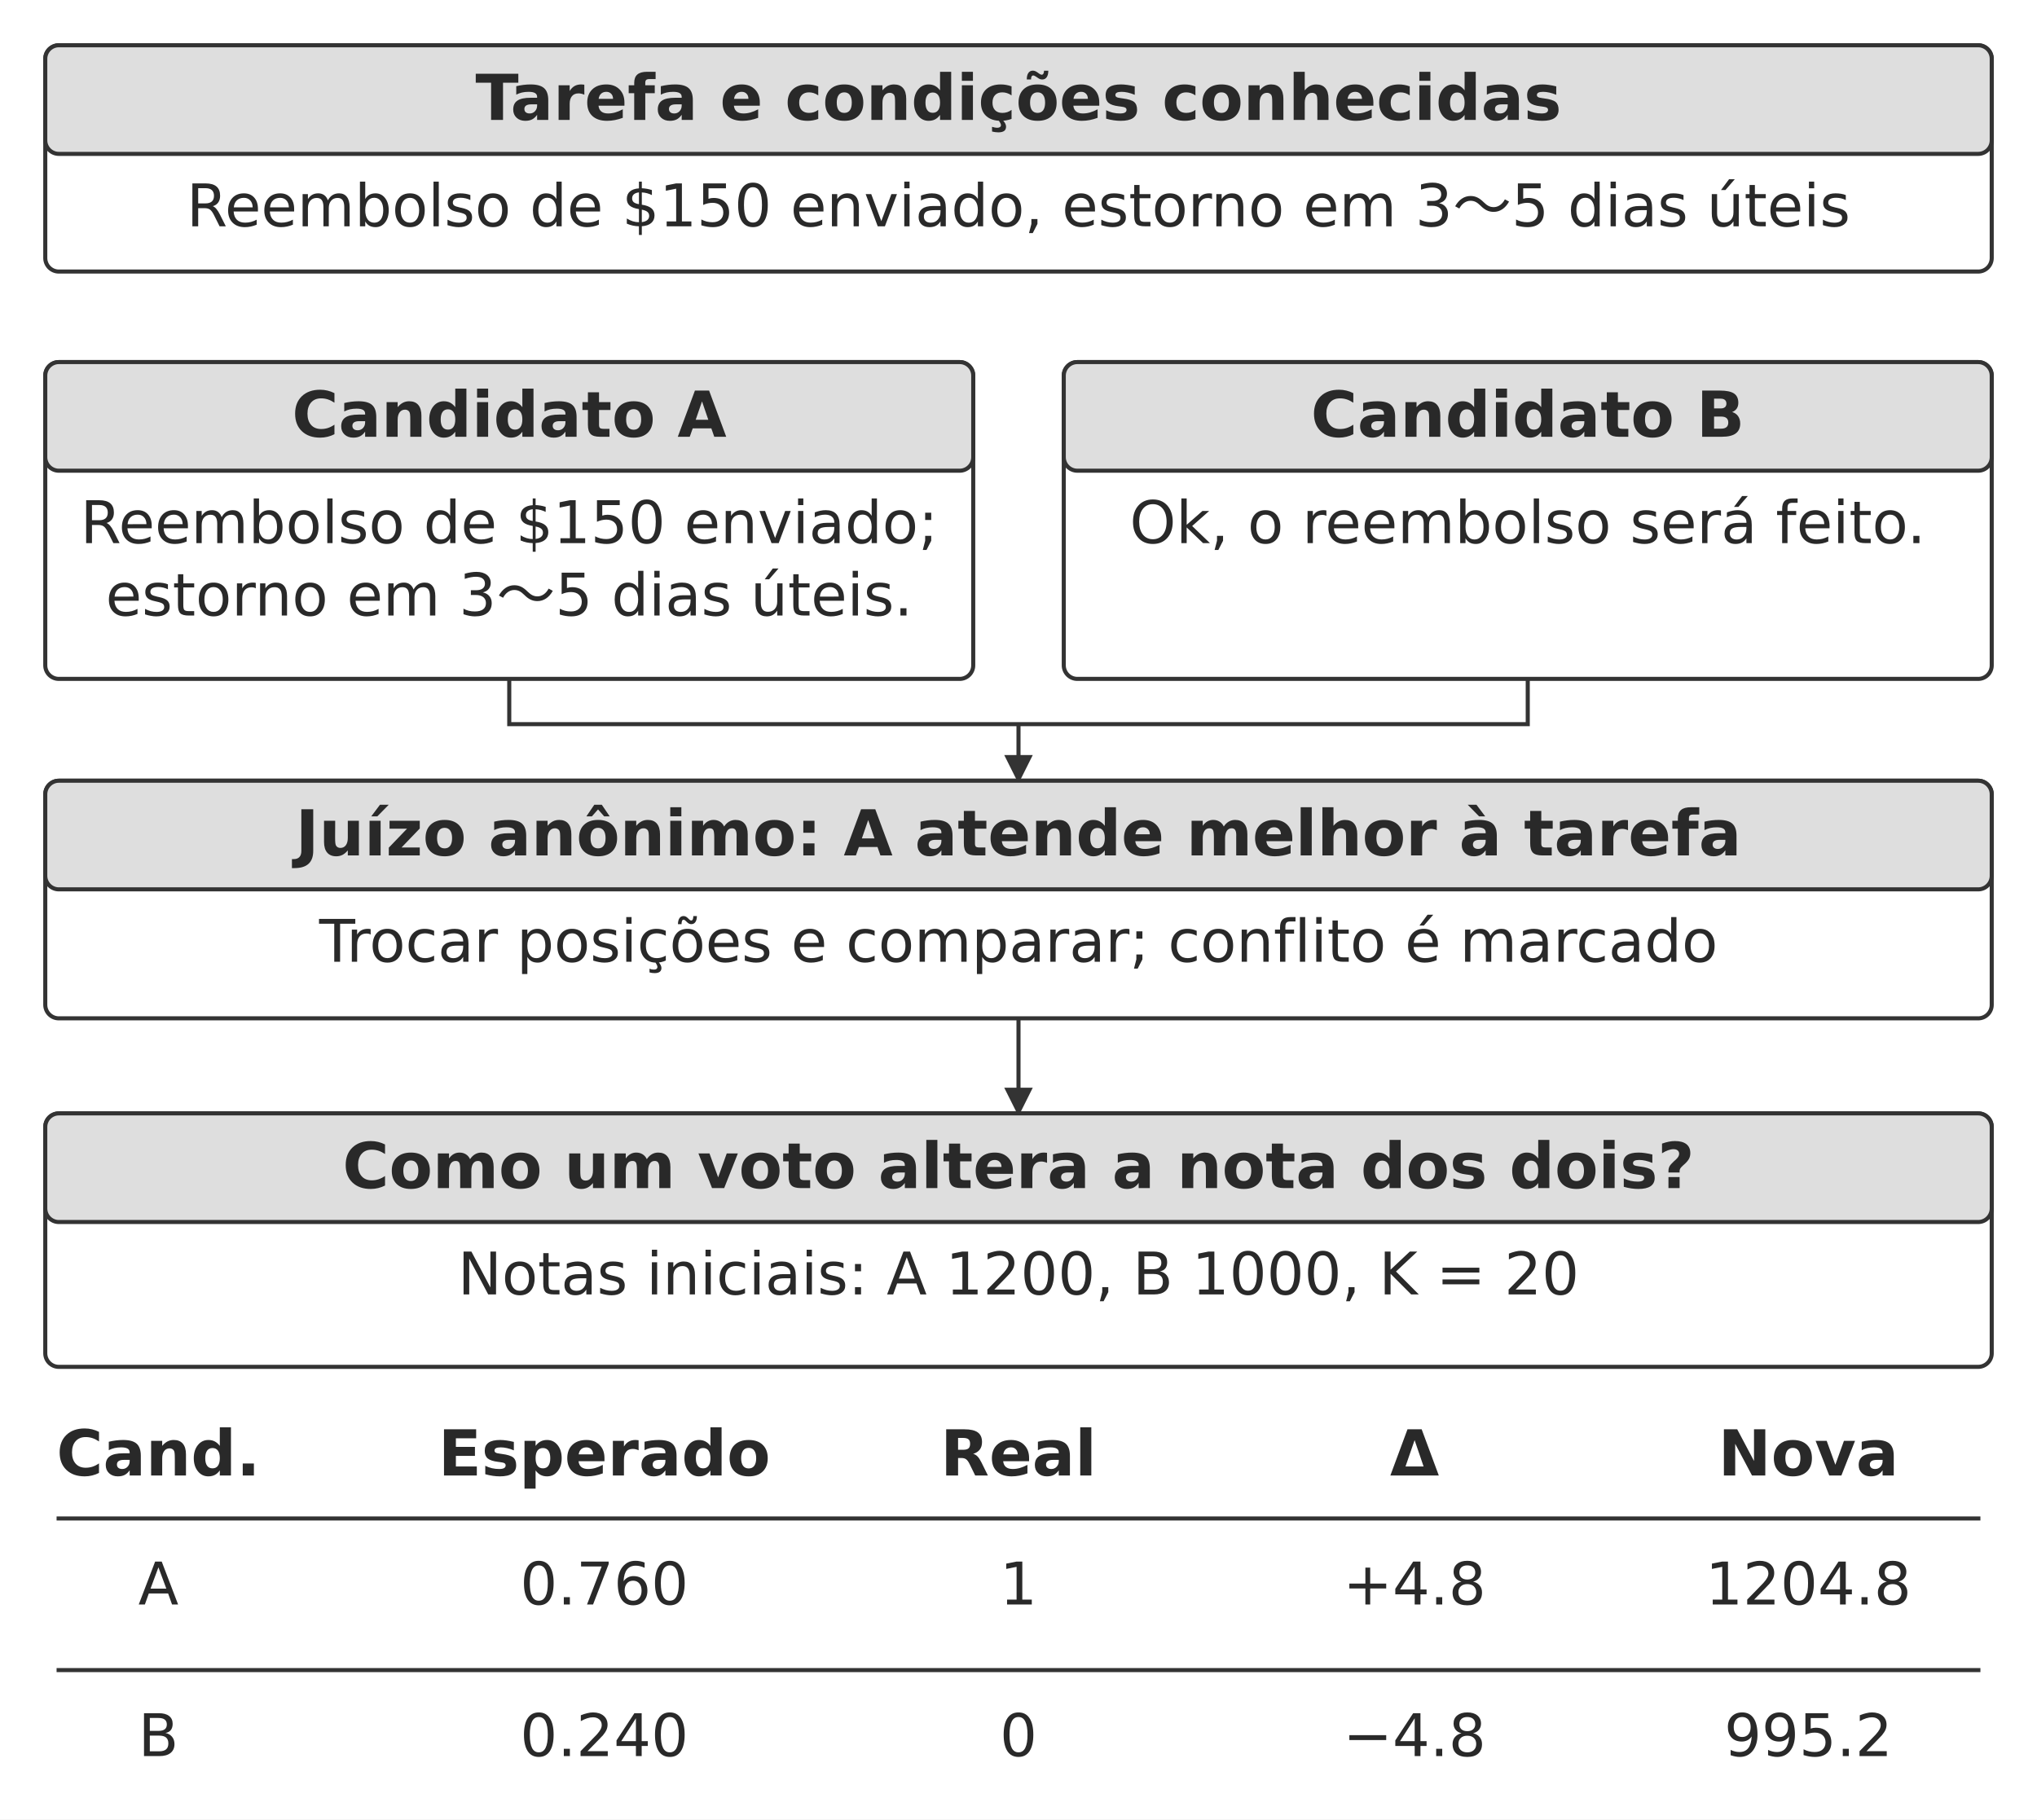
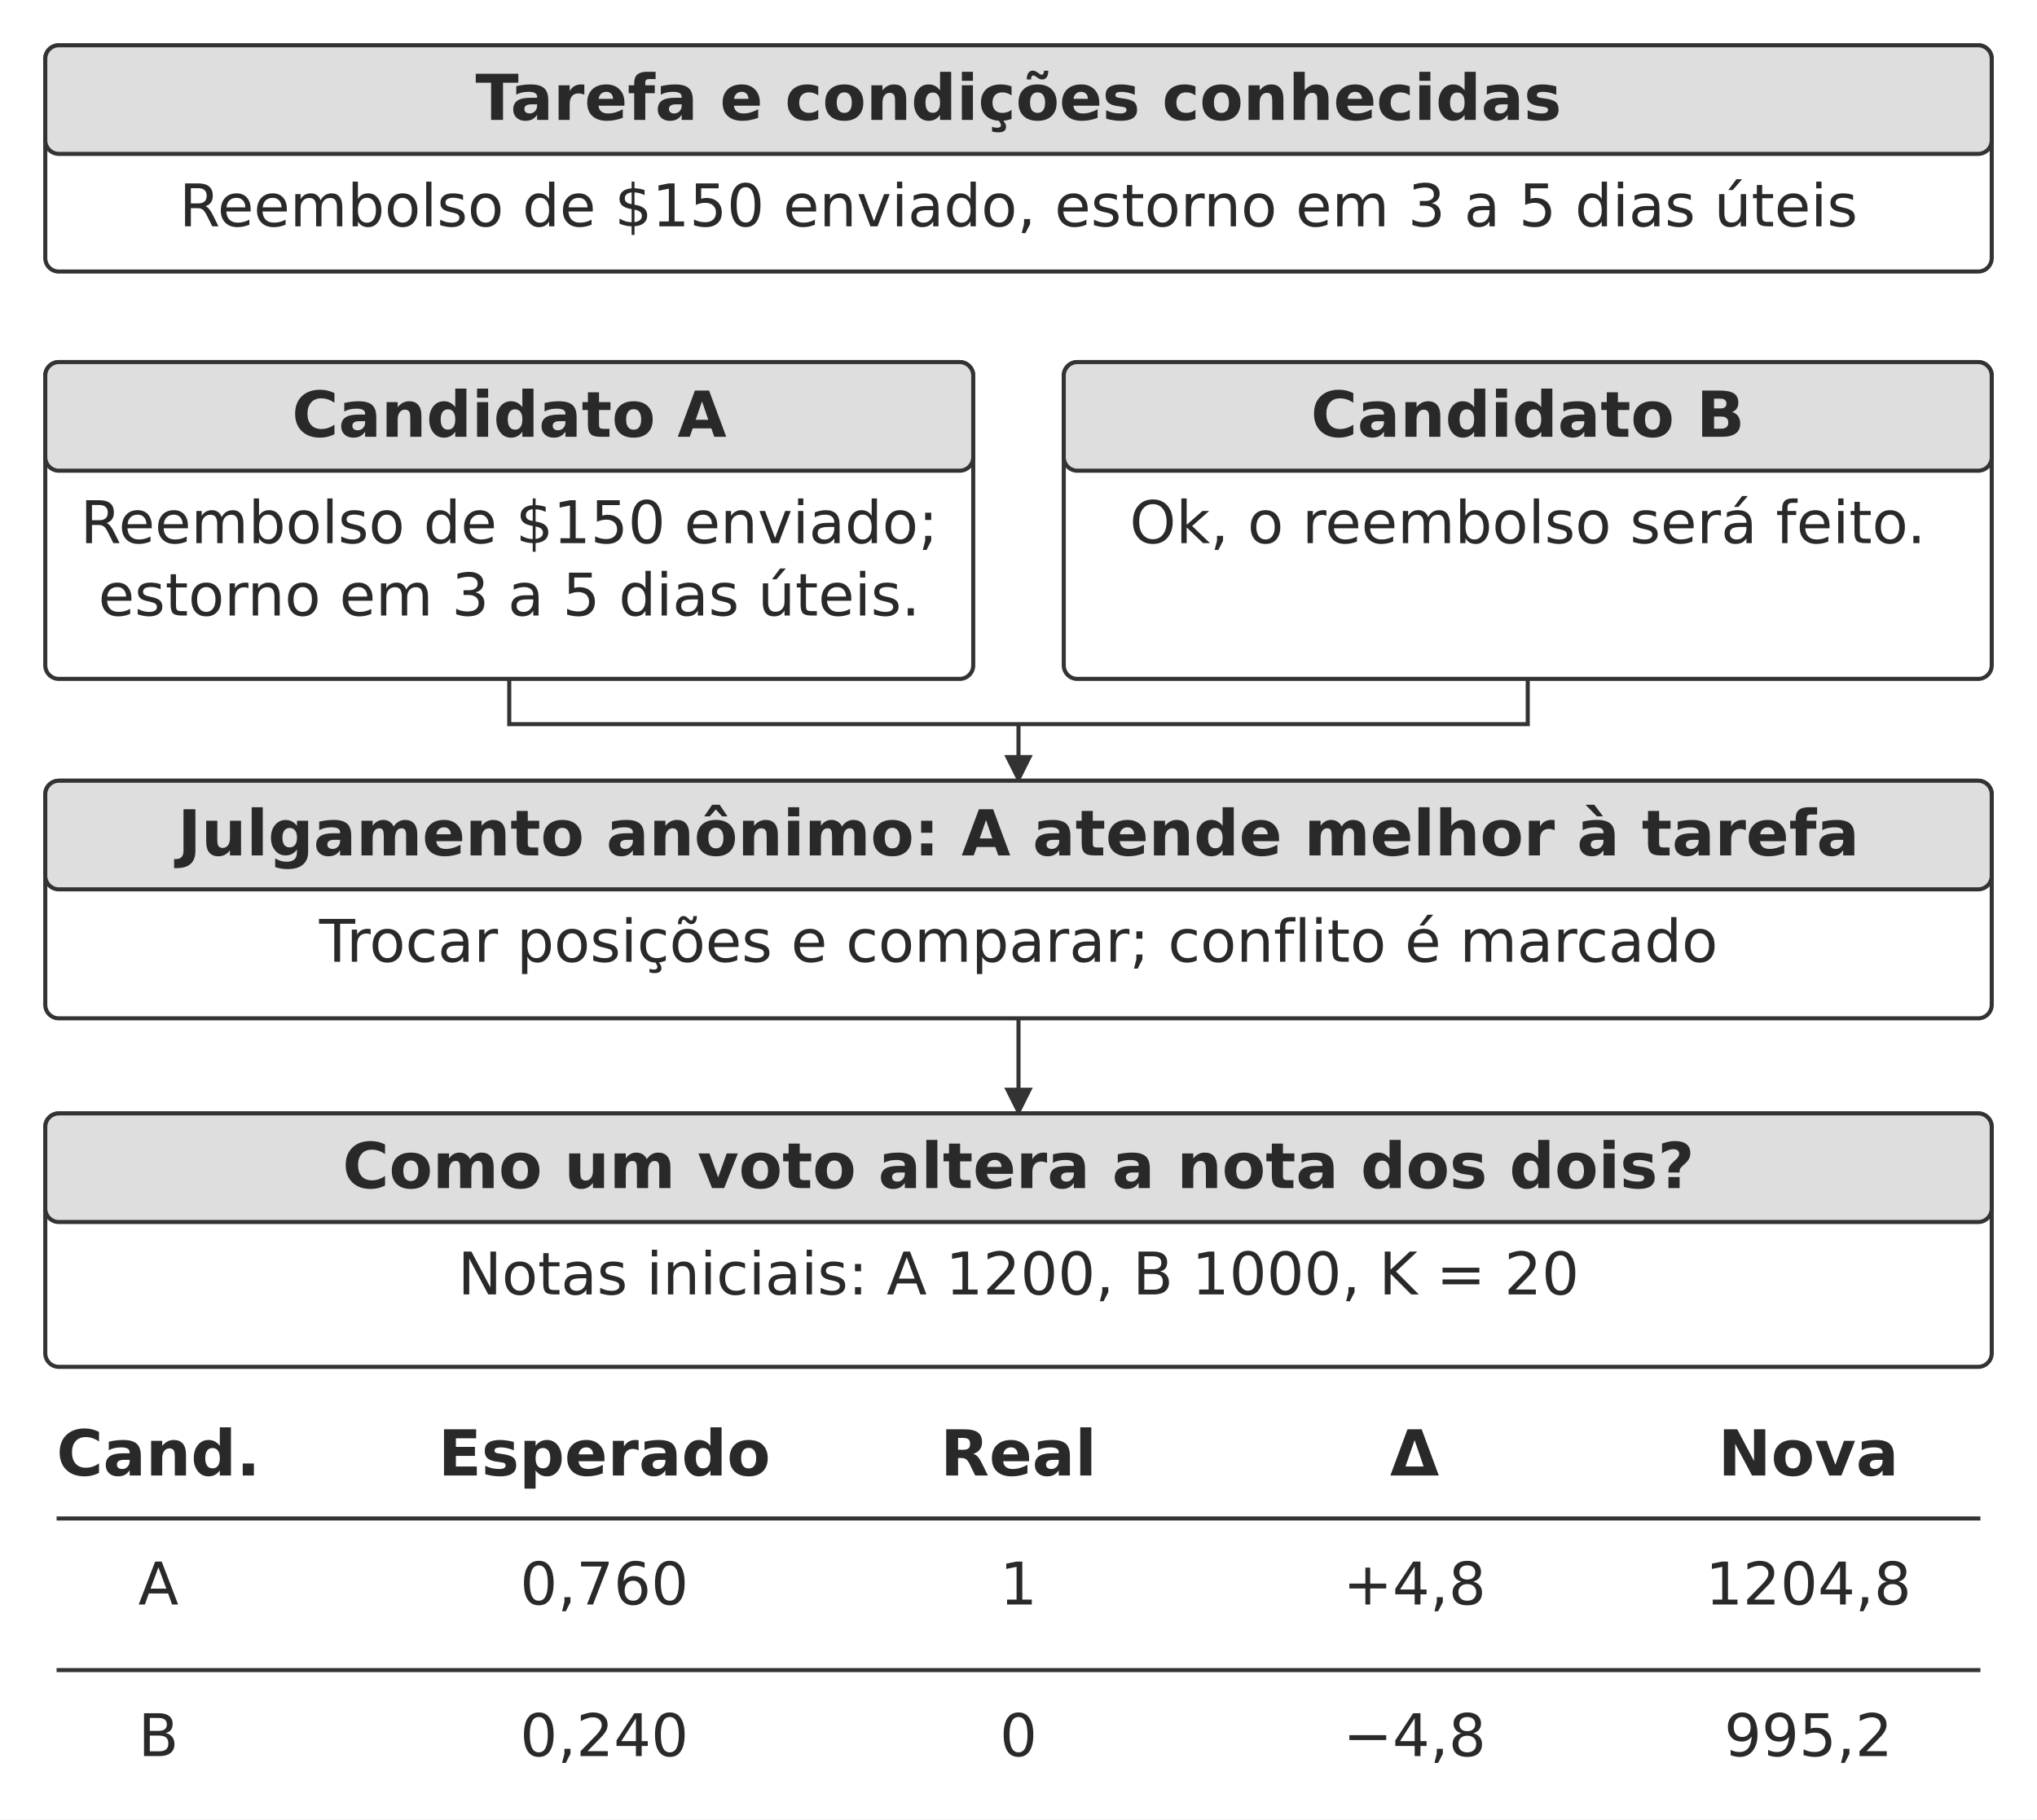
<svg xmlns="http://www.w3.org/2000/svg" width="106.000mm" height="94.693mm" viewBox="0 0 900 804" role="img" aria-labelledby="title desc">
  <defs>
    <marker id="arrow" viewBox="0 0 10 10" refX="9" refY="5" markerWidth="7" markerHeight="7" orient="auto-start-reverse">
      <path d="M0 0 L10 5 L0 10 Z" fill="#333333" />
    </marker>
  </defs>
  <rect width="900" height="804" fill="#ffffff" y="0" />
  <rect x="20" y="20" width="860" height="100" rx="6" fill="#ffffff" stroke="#333333" stroke-width="1.8" />
  <rect x="20" y="20" width="860" height="48" rx="6" fill="#dedede" stroke="#333333" stroke-width="1.8" />
  <text x="450" y="53" text-anchor="middle" font-family="&quot;DejaVu Sans&quot;, Arial, &quot;Helvetica Neue&quot;, sans-serif" font-size="28.0" font-weight="700" fill="#292929">Tarefa e condições conhecidas</text>
-   <text x="450" y="100" text-anchor="middle" font-family="&quot;DejaVu Sans&quot;, Arial, &quot;Helvetica Neue&quot;, sans-serif" font-size="26.0" font-weight="400" fill="#292929">Reembolso de $150 enviado, estorno em 3～5 dias úteis</text>
+   <text x="450" y="100" text-anchor="middle" font-family="&quot;DejaVu Sans&quot;, Arial, &quot;Helvetica Neue&quot;, sans-serif" font-size="26.0" font-weight="400" fill="#292929">Reembolso de $150 enviado, estorno em 3 a 5 dias úteis</text>
  <rect x="20" y="160" width="410" height="140" rx="6" fill="#ffffff" stroke="#333333" stroke-width="1.8" />
  <rect x="20" y="160" width="410" height="48" rx="6" fill="#dedede" stroke="#333333" stroke-width="1.8" />
  <text x="225" y="193" text-anchor="middle" font-family="&quot;DejaVu Sans&quot;, Arial, &quot;Helvetica Neue&quot;, sans-serif" font-size="28.0" font-weight="700" fill="#292929">Candidato A</text>
  <text x="225" y="240" text-anchor="middle" font-family="&quot;DejaVu Sans&quot;, Arial, &quot;Helvetica Neue&quot;, sans-serif" font-size="26.0" font-weight="400" fill="#292929">Reembolso de $150 enviado;</text>
-   <text x="225" y="272" text-anchor="middle" font-family="&quot;DejaVu Sans&quot;, Arial, &quot;Helvetica Neue&quot;, sans-serif" font-size="26.0" font-weight="400" fill="#292929">estorno em 3～5 dias úteis.</text>
+   <text x="225" y="272" text-anchor="middle" font-family="&quot;DejaVu Sans&quot;, Arial, &quot;Helvetica Neue&quot;, sans-serif" font-size="26.0" font-weight="400" fill="#292929">estorno em 3 a 5 dias úteis.</text>
  <rect x="470" y="160" width="410" height="140" rx="6" fill="#ffffff" stroke="#333333" stroke-width="1.8" />
  <rect x="470" y="160" width="410" height="48" rx="6" fill="#dedede" stroke="#333333" stroke-width="1.8" />
  <text x="675" y="193" text-anchor="middle" font-family="&quot;DejaVu Sans&quot;, Arial, &quot;Helvetica Neue&quot;, sans-serif" font-size="28.0" font-weight="700" fill="#292929">Candidato B</text>
  <text x="675" y="240" text-anchor="middle" font-family="&quot;DejaVu Sans&quot;, Arial, &quot;Helvetica Neue&quot;, sans-serif" font-size="26.0" font-weight="400" fill="#292929">Ok, o reembolso será feito.</text>
  <path d="M225 300 L225 320 L675 320 L675 300" fill="none" stroke="#333333" stroke-width="1.8" />
  <path d="M450 320 L450 345" fill="none" stroke="#333333" stroke-width="1.8" marker-end="url(#arrow)" />
  <rect x="20" y="345" width="860" height="105" rx="6" fill="#ffffff" stroke="#333333" stroke-width="1.8" />
  <rect x="20" y="345" width="860" height="48" rx="6" fill="#dedede" stroke="#333333" stroke-width="1.8" />
-   <text x="450" y="378" text-anchor="middle" font-family="&quot;DejaVu Sans&quot;, Arial, &quot;Helvetica Neue&quot;, sans-serif" font-size="28.0" font-weight="700" fill="#292929">Juízo anônimo: A atende melhor à tarefa</text>
+   <text x="450" y="378" text-anchor="middle" font-family="&quot;DejaVu Sans&quot;, Arial, &quot;Helvetica Neue&quot;, sans-serif" font-size="28.0" font-weight="700" fill="#292929">Julgamento anônimo: A atende melhor à tarefa</text>
  <text x="450" y="425" text-anchor="middle" font-family="&quot;DejaVu Sans&quot;, Arial, &quot;Helvetica Neue&quot;, sans-serif" font-size="26.0" font-weight="400" fill="#292929">Trocar posições e comparar; conflito é marcado</text>
  <path d="M450 450 L450 492" fill="none" stroke="#333333" stroke-width="1.8" marker-end="url(#arrow)" />
  <rect x="20" y="492" width="860" height="112" rx="6" fill="#ffffff" stroke="#333333" stroke-width="1.8" />
  <rect x="20" y="492" width="860" height="48" rx="6" fill="#dedede" stroke="#333333" stroke-width="1.8" />
  <text x="450" y="525" text-anchor="middle" font-family="&quot;DejaVu Sans&quot;, Arial, &quot;Helvetica Neue&quot;, sans-serif" font-size="28.0" font-weight="700" fill="#292929">Como um voto altera a nota dos dois?</text>
  <text x="450" y="572" text-anchor="middle" font-family="&quot;DejaVu Sans&quot;, Arial, &quot;Helvetica Neue&quot;, sans-serif" font-size="26.0" font-weight="400" fill="#292929">Notas iniciais: A 1200, B 1000, K = 20</text>
  <path d="M25 671 L875 671" fill="none" stroke="#333333" stroke-width="1.8" />
  <text x="70" y="709" text-anchor="middle" font-family="&quot;DejaVu Sans&quot;, Arial, &quot;Helvetica Neue&quot;, sans-serif" font-size="26.0" font-weight="400" fill="#292929">A</text>
-   <text x="267" y="709" text-anchor="middle" font-family="&quot;DejaVu Sans&quot;, Arial, &quot;Helvetica Neue&quot;, sans-serif" font-size="26.0" font-weight="400" fill="#292929">0.760</text>
+   <text x="267" y="709" text-anchor="middle" font-family="&quot;DejaVu Sans&quot;, Arial, &quot;Helvetica Neue&quot;, sans-serif" font-size="26.0" font-weight="400" fill="#292929">0,760</text>
  <text x="450" y="709" text-anchor="middle" font-family="&quot;DejaVu Sans&quot;, Arial, &quot;Helvetica Neue&quot;, sans-serif" font-size="26.0" font-weight="400" fill="#292929">1</text>
-   <text x="625" y="709" text-anchor="middle" font-family="&quot;DejaVu Sans&quot;, Arial, &quot;Helvetica Neue&quot;, sans-serif" font-size="26.0" font-weight="400" fill="#292929">+4.8</text>
-   <text x="799" y="709" text-anchor="middle" font-family="&quot;DejaVu Sans&quot;, Arial, &quot;Helvetica Neue&quot;, sans-serif" font-size="26.0" font-weight="400" fill="#292929">1204.8</text>
+   <text x="625" y="709" text-anchor="middle" font-family="&quot;DejaVu Sans&quot;, Arial, &quot;Helvetica Neue&quot;, sans-serif" font-size="26.0" font-weight="400" fill="#292929">+4,8</text>
+   <text x="799" y="709" text-anchor="middle" font-family="&quot;DejaVu Sans&quot;, Arial, &quot;Helvetica Neue&quot;, sans-serif" font-size="26.0" font-weight="400" fill="#292929">1204,8</text>
  <path d="M25 738 L875 738" fill="none" stroke="#333333" stroke-width="1.8" />
  <text x="70" y="776" text-anchor="middle" font-family="&quot;DejaVu Sans&quot;, Arial, &quot;Helvetica Neue&quot;, sans-serif" font-size="26.0" font-weight="400" fill="#292929">B</text>
-   <text x="267" y="776" text-anchor="middle" font-family="&quot;DejaVu Sans&quot;, Arial, &quot;Helvetica Neue&quot;, sans-serif" font-size="26.0" font-weight="400" fill="#292929">0.240</text>
+   <text x="267" y="776" text-anchor="middle" font-family="&quot;DejaVu Sans&quot;, Arial, &quot;Helvetica Neue&quot;, sans-serif" font-size="26.0" font-weight="400" fill="#292929">0,240</text>
  <text x="450" y="776" text-anchor="middle" font-family="&quot;DejaVu Sans&quot;, Arial, &quot;Helvetica Neue&quot;, sans-serif" font-size="26.0" font-weight="400" fill="#292929">0</text>
-   <text x="625" y="776" text-anchor="middle" font-family="&quot;DejaVu Sans&quot;, Arial, &quot;Helvetica Neue&quot;, sans-serif" font-size="26.0" font-weight="400" fill="#292929">−4.8</text>
-   <text x="799" y="776" text-anchor="middle" font-family="&quot;DejaVu Sans&quot;, Arial, &quot;Helvetica Neue&quot;, sans-serif" font-size="26.0" font-weight="400" fill="#292929">995.2</text>
+   <text x="625" y="776" text-anchor="middle" font-family="&quot;DejaVu Sans&quot;, Arial, &quot;Helvetica Neue&quot;, sans-serif" font-size="26.0" font-weight="400" fill="#292929">−4,8</text>
+   <text x="799" y="776" text-anchor="middle" font-family="&quot;DejaVu Sans&quot;, Arial, &quot;Helvetica Neue&quot;, sans-serif" font-size="26.0" font-weight="400" fill="#292929">995,2</text>
  <text x="70" y="652" text-anchor="middle" font-family="&quot;DejaVu Sans&quot;, Arial, &quot;Helvetica Neue&quot;, sans-serif" font-size="28.0" font-weight="700" fill="#292929">Cand.</text>
  <text x="267" y="652" text-anchor="middle" font-family="&quot;DejaVu Sans&quot;, Arial, &quot;Helvetica Neue&quot;, sans-serif" font-size="28.0" font-weight="700" fill="#292929">Esperado</text>
  <text x="450" y="652" text-anchor="middle" font-family="&quot;DejaVu Sans&quot;, Arial, &quot;Helvetica Neue&quot;, sans-serif" font-size="28.0" font-weight="700" fill="#292929">Real</text>
  <text x="625" y="652" text-anchor="middle" font-family="&quot;DejaVu Sans&quot;, Arial, &quot;Helvetica Neue&quot;, sans-serif" font-size="28.0" font-weight="700" fill="#292929">Δ</text>
  <text x="799" y="652" text-anchor="middle" font-family="&quot;DejaVu Sans&quot;, Arial, &quot;Helvetica Neue&quot;, sans-serif" font-size="28.0" font-weight="700" fill="#292929">Nova</text>
  <defs />
</svg>
